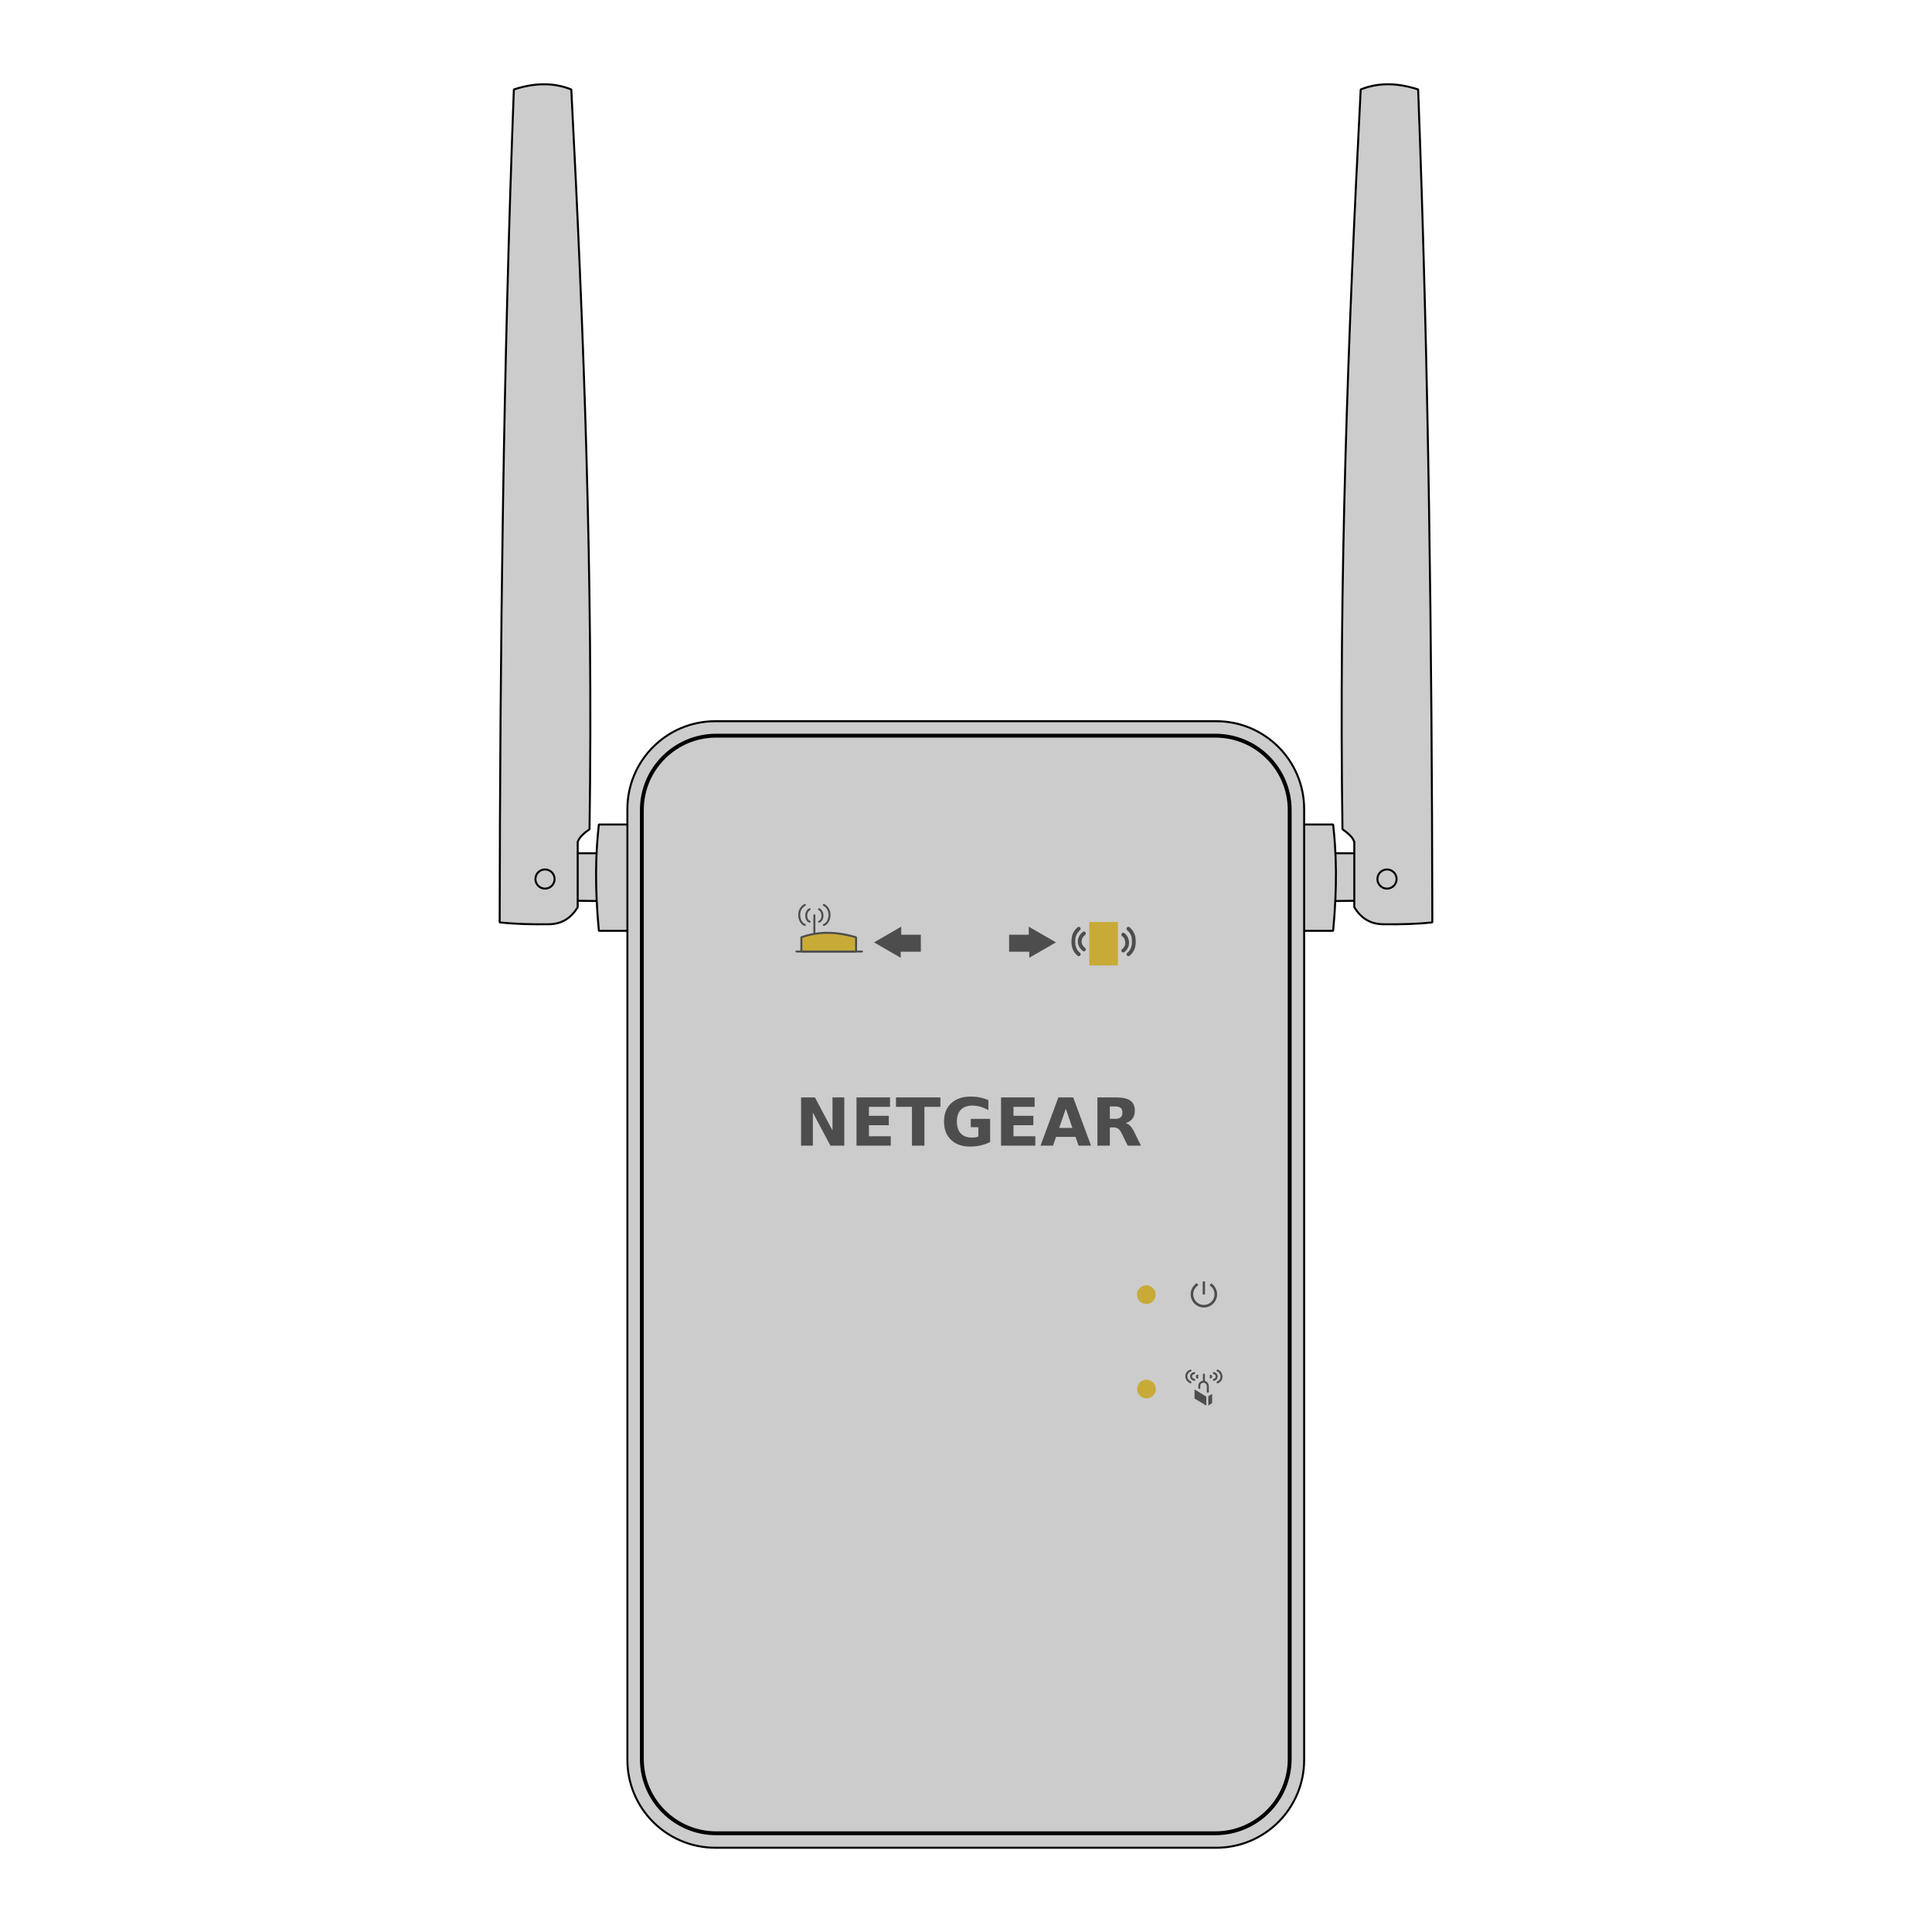
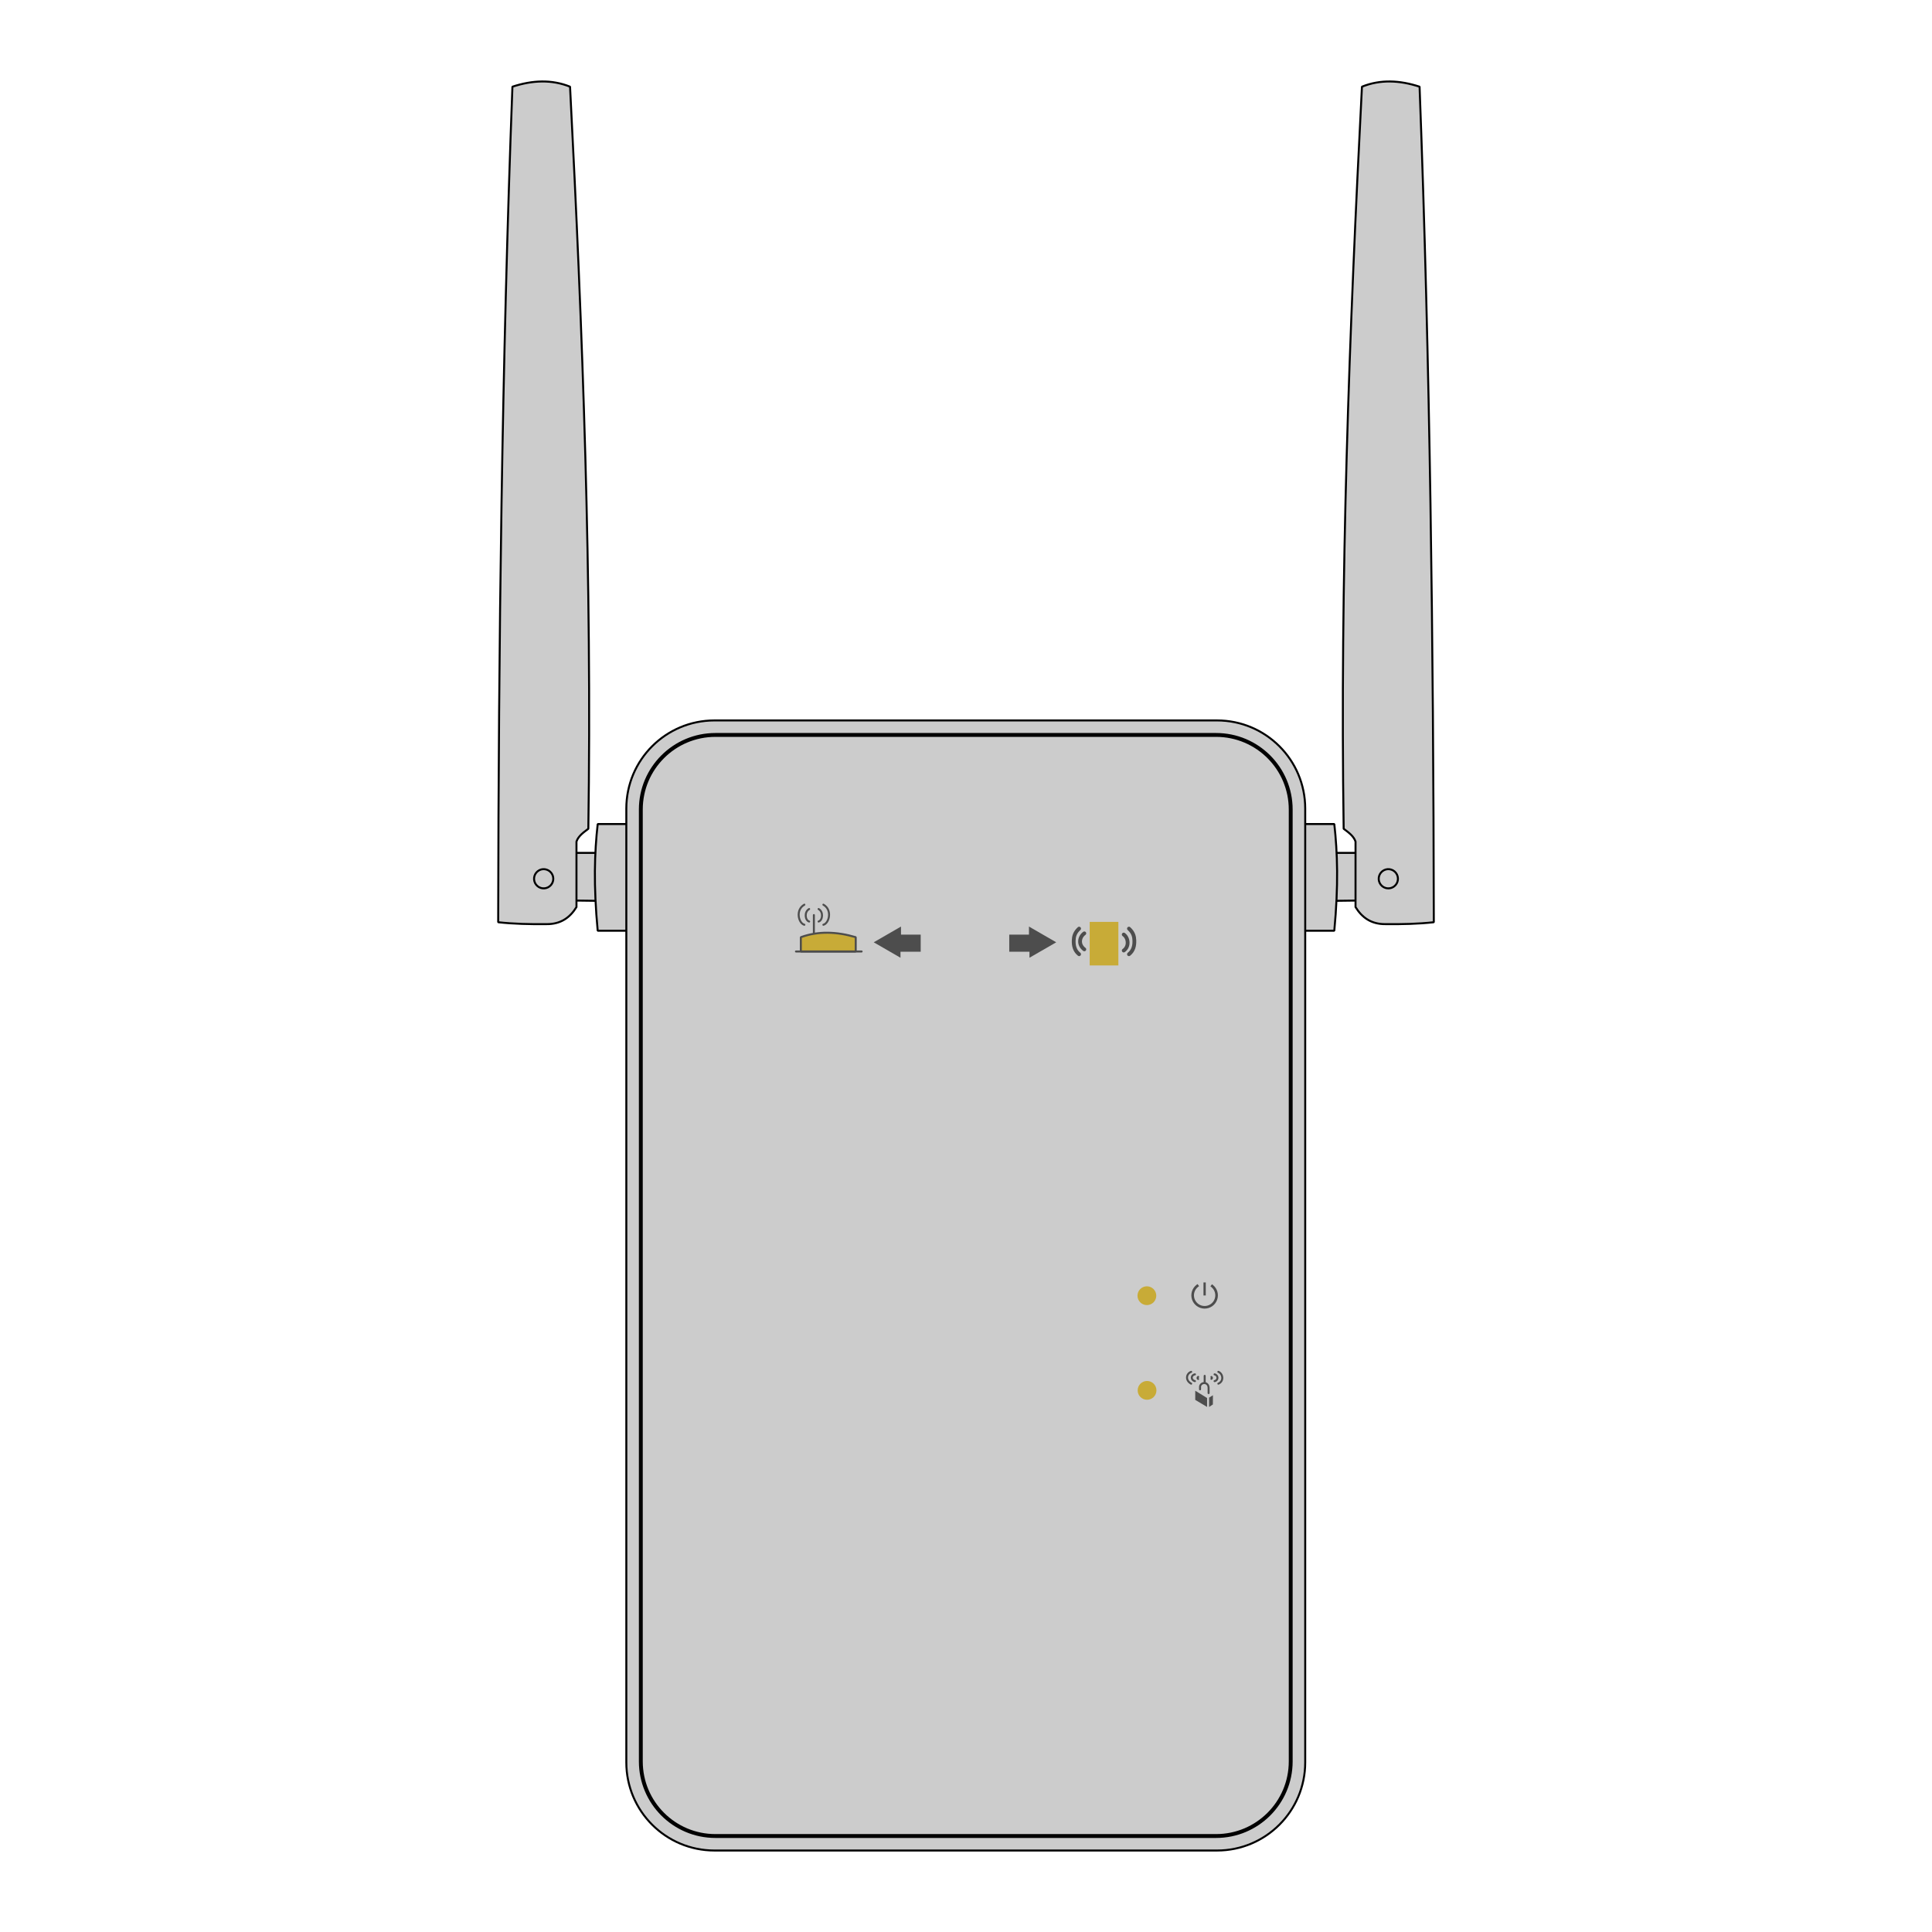
- <svg xmlns="http://www.w3.org/2000/svg" width="100%" height="100%" viewBox="0 0 264.583 264.583" version="1.1" id="svg146">
+ <svg xmlns="http://www.w3.org/2000/svg" width="100%" height="100%" viewBox="0 0 1000 1000" version="1.1" id="svg146">
  <defs id="defs140" />
-   <g id="layer1" transform="translate(0,-32.41668)">
+   <g id="layer1" transform="matrix(3.791483,0,0,3.791483,-1.581608,-124.4889)">
    <g transform="matrix(0.1358656,0,0,0.1358656,163.9746,50.99826)" id="g6960">
      <g transform="translate(508.9532,-90.24856)" id="g4628">
        <g id="g973">
          <g id="g6903" transform="translate(-1635.659,259.3869)">
            <g style="stroke:#000000;stroke-width:2;stroke-miterlimit:4;stroke-dasharray:none;stroke-opacity:1" id="g6242">
              <path style="opacity:1;vector-effect:none;fill:#cccccc;fill-opacity:1;fill-rule:evenodd;stroke:#000000;stroke-width:2;stroke-linecap:round;stroke-linejoin:bevel;stroke-miterlimit:4;stroke-dasharray:none;stroke-dashoffset:0;stroke-opacity:1" d="m 525.682,554.149 h -25.955 l 0.337,47.865 25.618,0.337 z" id="path6171" />
              <path style="opacity:1;vector-effect:none;fill:#cccccc;fill-opacity:1;fill-rule:evenodd;stroke:#000000;stroke-width:2;stroke-linecap:round;stroke-linejoin:bevel;stroke-miterlimit:4;stroke-dasharray:none;stroke-dashoffset:0;stroke-opacity:1" d="m 514.038,529.906 c 3.727,-250.936 -5.688,-499.896 -18.375,-745.625 -18.619,-7.477 -38.007,-6.491 -57.896,0 -10.546,278.4 -13.881,558.602 -14.301,839.534 15.491,1.711 31.866,2.095 48.623,1.907 14.144,0.136 23.503,-6.508 30.032,-17.161 v -65.784 c 1.856,-5.56 6.979,-9.16 11.917,-12.871 z" id="path6139" />
              <path style="opacity:1;vector-effect:none;fill:#cccccc;fill-opacity:1;fill-rule:evenodd;stroke:#000000;stroke-width:2;stroke-linecap:round;stroke-linejoin:bevel;stroke-miterlimit:4;stroke-dasharray:none;stroke-dashoffset:0;stroke-opacity:1" d="m 558.513,525.161 h -35.065 c -3.212,28.439 -4.279,61.746 0,107.19 h 34.662 z" id="path6155" />
              <path style="opacity:1;vector-effect:none;fill:#cccccc;fill-opacity:1;stroke:#000000;stroke-width:2;stroke-linecap:round;stroke-linejoin:bevel;stroke-miterlimit:4;stroke-dasharray:none;stroke-dashoffset:0;stroke-opacity:1" id="path6195" d="m 463.281,572.478 a 9.658,9.658 0 0 1 13.522,1.75 9.658,9.658 0 0 1 -1.701,13.528 9.658,9.658 0 0 1 -13.534,-1.653 9.658,9.658 0 0 1 1.605,-13.54" />
            </g>
            <g style="stroke:#000000;stroke-width:2;stroke-miterlimit:4;stroke-dasharray:none;stroke-opacity:1" id="g6251">
              <path id="path6187" d="m 1261.344,554.149 h 25.955 l -0.337,47.865 -25.618,0.337 z" style="opacity:1;vector-effect:none;fill:#cccccc;fill-opacity:1;fill-rule:evenodd;stroke:#000000;stroke-width:2;stroke-linecap:round;stroke-linejoin:bevel;stroke-miterlimit:4;stroke-dasharray:none;stroke-dashoffset:0;stroke-opacity:1" />
              <path id="path6189" d="m 1272.988,529.906 c -3.727,-250.936 5.688,-499.896 18.375,-745.625 18.619,-7.477 38.007,-6.491 57.896,0 10.546,278.4 13.881,558.602 14.301,839.534 -15.491,1.711 -31.866,2.095 -48.623,1.907 -14.144,0.136 -23.503,-6.508 -30.032,-17.161 v -65.784 c -1.856,-5.56 -6.979,-9.16 -11.917,-12.871 z" style="opacity:1;vector-effect:none;fill:#cccccc;fill-opacity:1;fill-rule:evenodd;stroke:#000000;stroke-width:2;stroke-linecap:round;stroke-linejoin:bevel;stroke-miterlimit:4;stroke-dasharray:none;stroke-dashoffset:0;stroke-opacity:1" />
              <path id="path6191" d="m 1228.513,525.161 h 35.065 c 3.212,28.439 4.279,61.746 0,107.19 h -34.662 z" style="opacity:1;vector-effect:none;fill:#cccccc;fill-opacity:1;fill-rule:evenodd;stroke:#000000;stroke-width:2;stroke-linecap:round;stroke-linejoin:bevel;stroke-miterlimit:4;stroke-dasharray:none;stroke-dashoffset:0;stroke-opacity:1" />
              <path style="opacity:1;vector-effect:none;fill:#cccccc;fill-opacity:1;stroke:#000000;stroke-width:2;stroke-linecap:round;stroke-linejoin:bevel;stroke-miterlimit:4;stroke-dasharray:none;stroke-dashoffset:0;stroke-opacity:1" id="path6195-8" d="m 1311.979,572.478 a 9.658,9.658 0 0 1 13.522,1.75 9.658,9.658 0 0 1 -1.702,13.528 9.658,9.658 0 0 1 -13.534,-1.653 9.658,9.658 0 0 1 1.605,-13.54" />
            </g>
            <g style="stroke:#000000;stroke-width:2;stroke-miterlimit:4;stroke-dasharray:none" transform="translate(-2.63559,-16.20763)" id="g6185">
              <rect style="fill:none;fill-opacity:1;stroke:#000000;stroke-width:0;stroke-linecap:round;stroke-linejoin:bevel;stroke-miterlimit:4;stroke-dasharray:none;stroke-opacity:1" id="rect4522-8" width="662.259" height="1115.611" x="564.784" y="447.199" ry="79.647" rx="0" />
              <g id="g908">
                <rect ry="88.58" y="437.258" x="554.843" height="1135.494" width="682.142" id="rect4522" style="fill:#cccccc;fill-opacity:1;stroke:#000000;stroke-width:2;stroke-linecap:round;stroke-linejoin:bevel;stroke-miterlimit:4;stroke-dasharray:none;stroke-opacity:1" />
                <rect ry="74.961" y="451.829" x="569.414" height="1106.352" width="652.999" id="rect4522-6" style="fill:#cccccc;fill-opacity:1;stroke:#000000;stroke-width:3.895;stroke-linecap:round;stroke-linejoin:bevel;stroke-miterlimit:4;stroke-dasharray:none;stroke-opacity:1" />
              </g>
            </g>
          </g>
          <g id="g6888">
-             <g id="text4528" style="font-style:normal;font-variant:normal;font-weight:normal;font-stretch:normal;font-size:40px;line-height:125%;font-family:Norse;-inkscape-font-specification:Norse;letter-spacing:0px;word-spacing:0px;fill:#4d4d4d;fill-opacity:1;stroke:none;stroke-width:1px;stroke-linecap:butt;stroke-linejoin:miter;stroke-opacity:1" aria-label="NETGEAR">
-               <path id="path64" style="font-style:normal;font-variant:normal;font-weight:bold;font-stretch:normal;font-size:66.667px;font-family:sans-serif;-inkscape-font-specification:'sans-serif Bold';fill:#4d4d4d" d="m -908.387,1059.662 h 13.997 l 17.676,33.333 v -33.333 h 11.882 v 48.6 h -13.997 l -17.676,-33.333 v 33.333 h -11.882 z" />
-               <path id="path66" style="font-style:normal;font-variant:normal;font-weight:bold;font-stretch:normal;font-size:66.667px;font-family:sans-serif;-inkscape-font-specification:'sans-serif Bold';fill:#4d4d4d" d="m -852.528,1059.662 h 33.822 v 9.473 h -21.289 v 9.049 h 20.02 v 9.473 h -20.02 v 11.133 h 22.005 v 9.473 h -34.538 z" />
-               <path id="path68" style="font-style:normal;font-variant:normal;font-weight:bold;font-stretch:normal;font-size:66.667px;font-family:sans-serif;-inkscape-font-specification:'sans-serif Bold';fill:#4d4d4d" d="m -812.749,1059.662 h 44.792 v 9.473 h -16.113 v 39.128 h -12.533 v -39.128 h -16.146 z" />
-               <path id="path70" style="font-style:normal;font-variant:normal;font-weight:bold;font-stretch:normal;font-size:66.667px;font-family:sans-serif;-inkscape-font-specification:'sans-serif Bold';fill:#4d4d4d" d="m -717.827,1104.649 q -4.688,2.279 -9.733,3.418 -5.046,1.139 -10.417,1.139 -12.142,0 -19.238,-6.771 -7.096,-6.803 -7.096,-18.424 0,-11.751 7.227,-18.49 7.227,-6.738 19.792,-6.738 4.85,0 9.277,0.911 4.46,0.911 8.398,2.702 v 10.059 q -4.069,-2.311 -8.105,-3.45 -4.004,-1.139 -8.04,-1.139 -7.487,0 -11.556,4.199 -4.036,4.167 -4.036,11.947 0,7.715 3.906,11.914 3.906,4.199 11.1,4.199 1.953,0 3.613,-0.228 1.693,-0.26 3.027,-0.781 v -9.44 h -7.65 v -8.398 h 19.531 z" />
-               <path id="path72" style="font-style:normal;font-variant:normal;font-weight:bold;font-stretch:normal;font-size:66.667px;font-family:sans-serif;-inkscape-font-specification:'sans-serif Bold';fill:#4d4d4d" d="m -706.825,1059.662 h 33.822 v 9.473 h -21.289 v 9.049 h 20.02 v 9.473 h -20.02 v 11.133 h 22.005 v 9.473 h -34.538 z" />
-               <path id="path74" style="font-style:normal;font-variant:normal;font-weight:bold;font-stretch:normal;font-size:66.667px;font-family:sans-serif;-inkscape-font-specification:'sans-serif Bold';fill:#4d4d4d" d="m -631.76,1099.408 h -19.596 l -3.092,8.854 h -12.598 l 18.001,-48.6 h 14.941 l 18.001,48.6 h -12.598 z m -16.471,-9.017 h 13.314 l -6.641,-19.336 z" />
-               <path id="path76" style="font-style:normal;font-variant:normal;font-weight:bold;font-stretch:normal;font-size:66.667px;font-family:sans-serif;-inkscape-font-specification:'sans-serif Bold';fill:#4d4d4d" d="m -591.883,1081.211 q 3.939,0 5.632,-1.465 1.725,-1.465 1.725,-4.818 0,-3.32 -1.725,-4.753 -1.693,-1.432 -5.632,-1.432 h -5.273 v 12.467 z m -5.273,8.659 v 18.392 h -12.533 v -48.6 h 19.141 q 9.603,0 14.062,3.223 4.492,3.223 4.492,10.189 0,4.818 -2.344,7.91 -2.311,3.092 -6.999,4.557 2.572,0.586 4.59,2.669 2.051,2.051 4.134,6.25 l 6.803,13.802 h -13.346 l -5.924,-12.077 q -1.79,-3.646 -3.646,-4.98 -1.823,-1.335 -4.883,-1.335 z" />
-             </g>
            <circle r="9.438" cy="1353.581" cx="-560.228" id="path4552-7" style="fill:#c8ab37;fill-opacity:1;stroke:none;stroke-width:10;stroke-linecap:square;stroke-linejoin:bevel;stroke-miterlimit:4;stroke-dasharray:none;stroke-opacity:1" />
            <circle r="9.438" cy="1258.452" cx="-560.396" id="path4552" style="fill:#c8ab37;fill-opacity:1;stroke:none;stroke-width:10;stroke-linecap:square;stroke-linejoin:bevel;stroke-miterlimit:4;stroke-dasharray:none;stroke-opacity:1" />
            <g style="stroke:#4d4d4d" transform="translate(-901.6472,137.8805)" id="g6137">
              <path style="opacity:1;fill:none;fill-opacity:1;stroke:#4d4d4d;stroke-width:2.607;stroke-linecap:square;stroke-linejoin:bevel;stroke-miterlimit:4;stroke-dasharray:none;stroke-opacity:1" id="path6111" d="m 406.896,1110.909 a 12.028,12.028 0 0 1 3.666,13.424 12.028,12.028 0 0 1 -11.456,7.9 12.028,12.028 0 0 1 -11.245,-8.198 12.028,12.028 0 0 1 4.017,-13.323" />
              <path style="opacity:1;vector-effect:none;fill:none;fill-opacity:1;fill-rule:evenodd;stroke:#4d4d4d;stroke-width:2.295;stroke-linecap:square;stroke-linejoin:bevel;stroke-miterlimit:4;stroke-dasharray:none;stroke-dashoffset:0;stroke-opacity:1" d="m 399.264,1108.416 v 10.775" id="path6113" />
            </g>
            <g transform="translate(-965.428,-38.65638)" id="g6292">
              <rect style="fill:#c8ab37;fill-opacity:1;stroke:none;stroke-width:2.778;stroke-linecap:square;stroke-linejoin:bevel;stroke-miterlimit:4;stroke-dasharray:none;stroke-opacity:1" id="rect4532" width="28.825" height="43.779" x="347.56" y="921.506" ry="0" />
              <g id="g6284" transform="translate(-0.2377865)">
                <path id="path6253" d="m 342.413,933.028 c -5,3.631 -6.384,11.266 0,16.088" style="fill:none;fill-rule:evenodd;stroke:#4d4d4d;stroke-width:3.8;stroke-linecap:round;stroke-linejoin:miter;stroke-miterlimit:4;stroke-dasharray:none;stroke-opacity:1" />
                <path id="path6255" d="m 337.169,928.261 c -4.538,4.164 -5.297,8.126 -5.427,11.881 -0.177,5.118 0.843,10.219 5.427,13.86" style="fill:none;fill-rule:evenodd;stroke:#4d4d4d;stroke-width:3.8;stroke-linecap:round;stroke-linejoin:miter;stroke-miterlimit:4;stroke-dasharray:none;stroke-opacity:1" />
                <path id="path6253-2" d="m 382.007,934.221 c 4.566,3.245 5.881,11.817 0,16.088" style="fill:none;fill-rule:evenodd;stroke:#4d4d4d;stroke-width:3.8;stroke-linecap:round;stroke-linejoin:miter;stroke-miterlimit:4;stroke-dasharray:none;stroke-opacity:1" />
                <path id="path6255-7" d="m 387.251,928.261 c 4.538,4.164 5.297,8.126 5.427,11.881 0.177,5.118 -0.843,10.219 -5.427,13.86" style="fill:none;fill-rule:evenodd;stroke:#4d4d4d;stroke-width:3.8;stroke-linecap:round;stroke-linejoin:miter;stroke-miterlimit:4;stroke-dasharray:none;stroke-opacity:1" />
              </g>
            </g>
            <g transform="translate(-0.01010786,0.5417509)" id="g6412">
              <g id="g6368">
                <path id="path6300" d="m -494.015,1357.935 -3.876,2.403 v 9.356 l 3.816,-2.492 z" style="fill:#4d4d4d;fill-opacity:1;fill-rule:evenodd;stroke:none;stroke-width:1.009px;stroke-linecap:butt;stroke-linejoin:miter;stroke-opacity:1" />
                <path id="path6302" d="m -499.892,1360.722 v 8.972 l -11.905,-7.084 v -9.222 z" style="fill:#4d4d4d;fill-opacity:1;fill-rule:evenodd;stroke:none;stroke-width:0.912px;stroke-linecap:butt;stroke-linejoin:miter;stroke-opacity:1" />
                <path id="path6304" d="m -498.384,1355.78 v -4.535 c 0.477,-6.994 -7.685,-7.027 -8.588,-2.099 v 2.848" style="fill:none;fill-rule:evenodd;stroke:#4d4d4d;stroke-width:2.006;stroke-linecap:round;stroke-linejoin:bevel;stroke-miterlimit:4;stroke-dasharray:none;stroke-opacity:1" />
                <path id="path6315" d="m -502.317,1338.44 v 6.376" style="opacity:1;vector-effect:none;fill:none;fill-opacity:1;fill-rule:evenodd;stroke:#4d4d4d;stroke-width:2.006;stroke-linecap:round;stroke-linejoin:bevel;stroke-miterlimit:4;stroke-dasharray:none;stroke-dashoffset:0;stroke-opacity:1" />
              </g>
              <g style="stroke:#4d4d4d" id="g6373">
                <path id="path6322" d="m -508.816,1339.509 c -1.168,0.622 -0.625,1.927 -0.066,2.095" style="opacity:1;vector-effect:none;fill:none;fill-opacity:1;fill-rule:evenodd;stroke:#4d4d4d;stroke-width:2.006;stroke-linecap:round;stroke-linejoin:bevel;stroke-miterlimit:4;stroke-dasharray:none;stroke-dashoffset:0;stroke-opacity:1" />
                <path id="path6329" d="m -512.1,1336.944 c -4.014,0.601 -4.478,5.68 0,6.805" style="opacity:1;vector-effect:none;fill:none;fill-opacity:1;fill-rule:evenodd;stroke:#4d4d4d;stroke-width:2.006;stroke-linecap:round;stroke-linejoin:bevel;stroke-miterlimit:4;stroke-dasharray:none;stroke-dashoffset:0;stroke-opacity:1" />
                <path id="path6336" d="m -515.892,1334.416 c -4.755,1.665 -6.277,8.449 0,11.882" style="opacity:1;vector-effect:none;fill:none;fill-opacity:1;fill-rule:evenodd;stroke:#4d4d4d;stroke-width:2.006;stroke-linecap:round;stroke-linejoin:bevel;stroke-miterlimit:4;stroke-dasharray:none;stroke-dashoffset:0;stroke-opacity:1" />
              </g>
              <g style="stroke:#4d4d4d" id="g6373-2" transform="matrix(-1,0,0,1,-1004.463,0)">
                <path id="path6322-4" d="m -508.931,1339.592 c -0.872,0.582 -0.482,1.723 0.033,1.847" style="opacity:1;vector-effect:none;fill:none;fill-opacity:1;fill-rule:evenodd;stroke:#4d4d4d;stroke-width:2.006;stroke-linecap:round;stroke-linejoin:bevel;stroke-miterlimit:4;stroke-dasharray:none;stroke-dashoffset:0;stroke-opacity:1" />
                <path id="path6329-7" d="m -512.1,1336.944 c -3.845,0.815 -3.912,6.081 0,6.805" style="opacity:1;vector-effect:none;fill:none;fill-opacity:1;fill-rule:evenodd;stroke:#4d4d4d;stroke-width:2.006;stroke-linecap:round;stroke-linejoin:bevel;stroke-miterlimit:4;stroke-dasharray:none;stroke-dashoffset:0;stroke-opacity:1" />
                <path id="path6336-5" d="m -515.892,1334.416 c -4.436,1.592 -6.028,9.358 0,11.882" style="opacity:1;vector-effect:none;fill:none;fill-opacity:1;fill-rule:evenodd;stroke:#4d4d4d;stroke-width:2.006;stroke-linecap:round;stroke-linejoin:bevel;stroke-miterlimit:4;stroke-dasharray:none;stroke-dashoffset:0;stroke-opacity:1" />
              </g>
            </g>
            <path id="path6418" d="m -787.658,895.63 c -0.989,10e-4 -18.812,10e-4 -19.803,0 10e-4,-0.403 10e-4,-7.684 0,-8.09 -1.369,0.792 -26.032,15.031 -27.403,15.821 1.346,0.777 25.548,14.751 26.892,15.526 0.001,-0.302 0.001,-5.762 0,-6.067 1.017,10e-4 19.3,10e-4 20.314,0 10e-4,-0.859 9.9e-4,-16.33 -10e-6,-17.191 z" style="opacity:1;vector-effect:none;fill:#4d4d4d;fill-opacity:1;fill-rule:evenodd;stroke:none;stroke-width:4.883;stroke-linecap:round;stroke-linejoin:bevel;stroke-miterlimit:4;stroke-dasharray:none;stroke-dashoffset:0;stroke-opacity:1" />
            <path id="path6418-8" d="m -698.686,895.63 c 0.989,10e-4 18.812,10e-4 19.803,0 -0.001,-0.403 -0.001,-7.684 0,-8.09 1.369,0.792 26.032,15.031 27.403,15.821 -1.346,0.777 -25.548,14.751 -26.892,15.526 -10e-4,-0.302 -10e-4,-5.762 0,-6.067 -1.017,10e-4 -19.3,10e-4 -20.314,0 -10e-4,-0.859 -9.9e-4,-16.33 10e-6,-17.191 z" style="opacity:1;vector-effect:none;fill:#4d4d4d;fill-opacity:1;fill-rule:evenodd;stroke:none;stroke-width:4.883;stroke-linecap:round;stroke-linejoin:bevel;stroke-miterlimit:4;stroke-dasharray:none;stroke-dashoffset:0;stroke-opacity:1" />
            <g style="stroke:#4d4d4d" id="g6846">
              <path style="opacity:1;vector-effect:none;fill:none;fill-opacity:1;fill-rule:evenodd;stroke:#4d4d4d;stroke-width:2;stroke-linecap:round;stroke-linejoin:miter;stroke-miterlimit:4;stroke-dasharray:none;stroke-dashoffset:0;stroke-opacity:1" d="m -895,876 v 18.625" id="path6785" />
              <g style="stroke:#4d4d4d" id="g6816">
                <path id="path6787" d="m -899.75,869.938 c -5.088,2.783 -4.114,11.398 0,12.562" style="opacity:1;vector-effect:none;fill:none;fill-opacity:1;fill-rule:evenodd;stroke:#4d4d4d;stroke-width:2;stroke-linecap:round;stroke-linejoin:miter;stroke-miterlimit:4;stroke-dasharray:none;stroke-dashoffset:0;stroke-opacity:1" />
                <path id="path6789" d="m -904.562,865.562 c -9.224,5.185 -5.831,18.703 0,20.188" style="opacity:1;vector-effect:none;fill:none;fill-opacity:1;fill-rule:evenodd;stroke:#4d4d4d;stroke-width:2;stroke-linecap:round;stroke-linejoin:miter;stroke-miterlimit:4;stroke-dasharray:none;stroke-dashoffset:0;stroke-opacity:1" />
              </g>
              <g style="stroke:#4d4d4d" id="g6816-7" transform="matrix(-1,0,0,1,-1790.012,0)">
                <path id="path6787-7" d="m -899.75,869.938 c -5.088,2.783 -4.114,11.398 0,12.562" style="opacity:1;vector-effect:none;fill:none;fill-opacity:1;fill-rule:evenodd;stroke:#4d4d4d;stroke-width:2;stroke-linecap:round;stroke-linejoin:miter;stroke-miterlimit:4;stroke-dasharray:none;stroke-dashoffset:0;stroke-opacity:1" />
                <path id="path6789-9" d="m -904.562,865.562 c -9.224,5.185 -5.831,18.703 0,20.188" style="opacity:1;vector-effect:none;fill:none;fill-opacity:1;fill-rule:evenodd;stroke:#4d4d4d;stroke-width:2;stroke-linecap:round;stroke-linejoin:miter;stroke-miterlimit:4;stroke-dasharray:none;stroke-dashoffset:0;stroke-opacity:1" />
              </g>
            </g>
            <path id="path6776" d="m -852.943,912.598 h -55.16 v -14.369 c 17.709,-6.386 36.181,-5.588 55.16,0 z" style="opacity:1;vector-effect:none;fill:#c8ab37;fill-opacity:1;fill-rule:evenodd;stroke:#4d4d4d;stroke-width:2;stroke-linecap:round;stroke-linejoin:bevel;stroke-miterlimit:4;stroke-dasharray:none;stroke-dashoffset:0;stroke-opacity:1" />
            <path id="path6778" d="m -847.019,912.598 h -65.988" style="opacity:1;vector-effect:none;fill:#c8ab37;fill-opacity:1;fill-rule:evenodd;stroke:#4d4d4d;stroke-width:2;stroke-linecap:round;stroke-linejoin:bevel;stroke-miterlimit:4;stroke-dasharray:none;stroke-dashoffset:0;stroke-opacity:1" />
          </g>
        </g>
      </g>
    </g>
  </g>
</svg>
